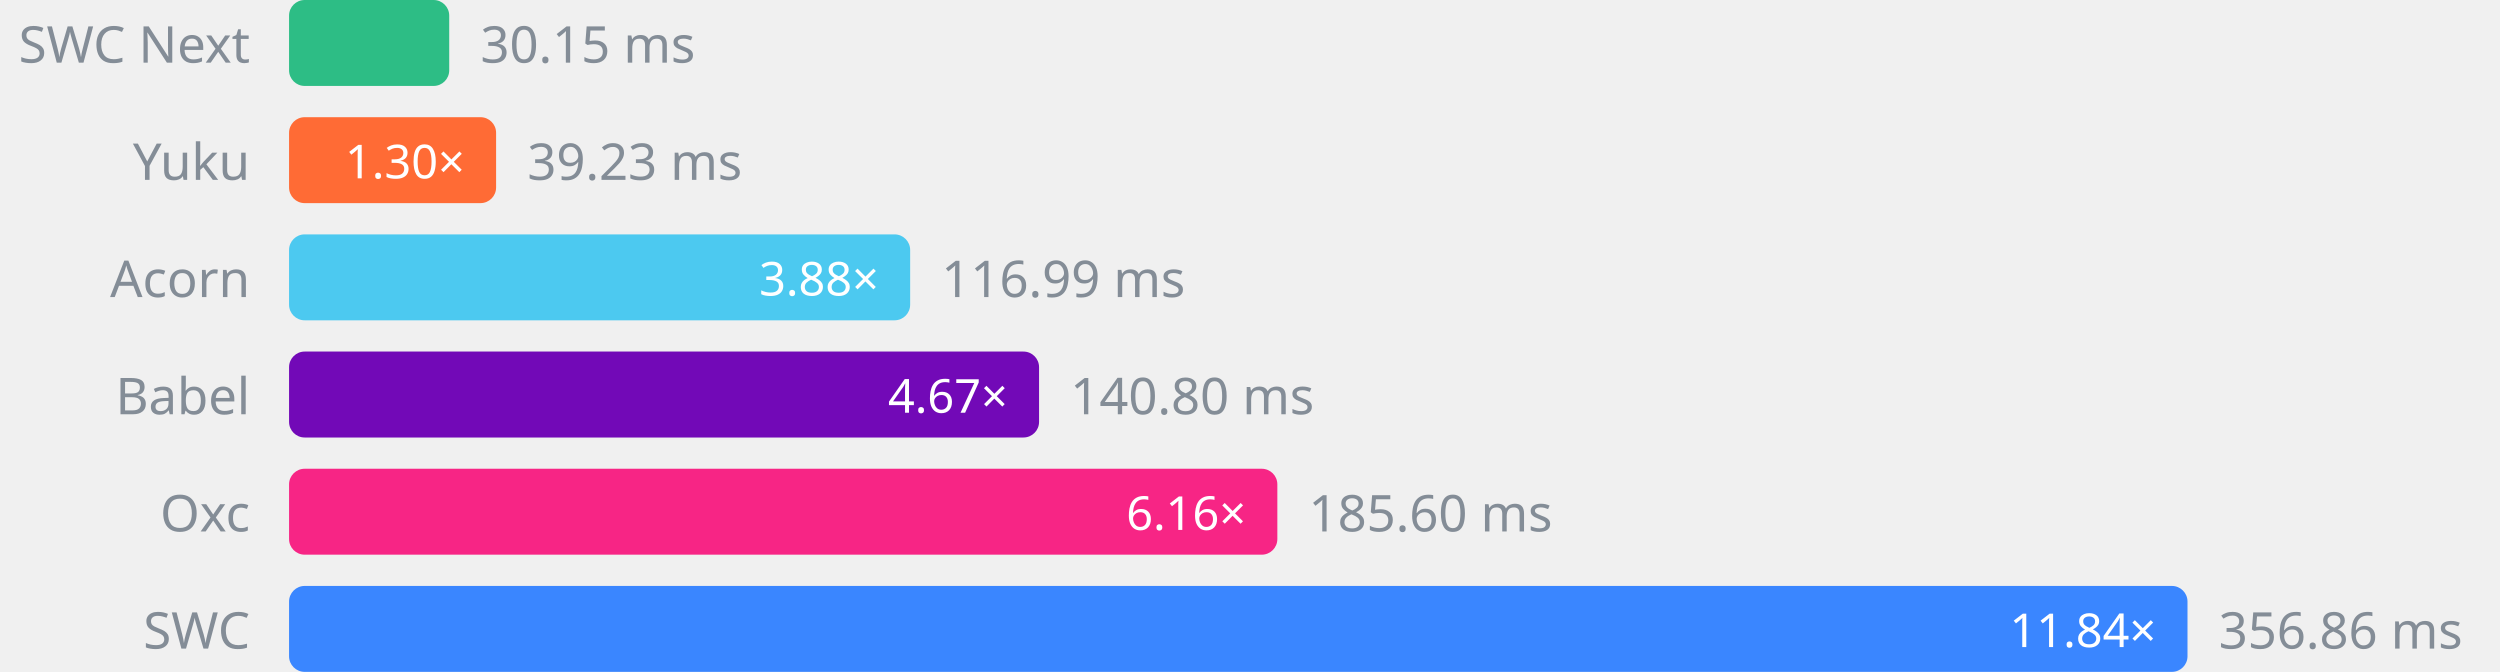
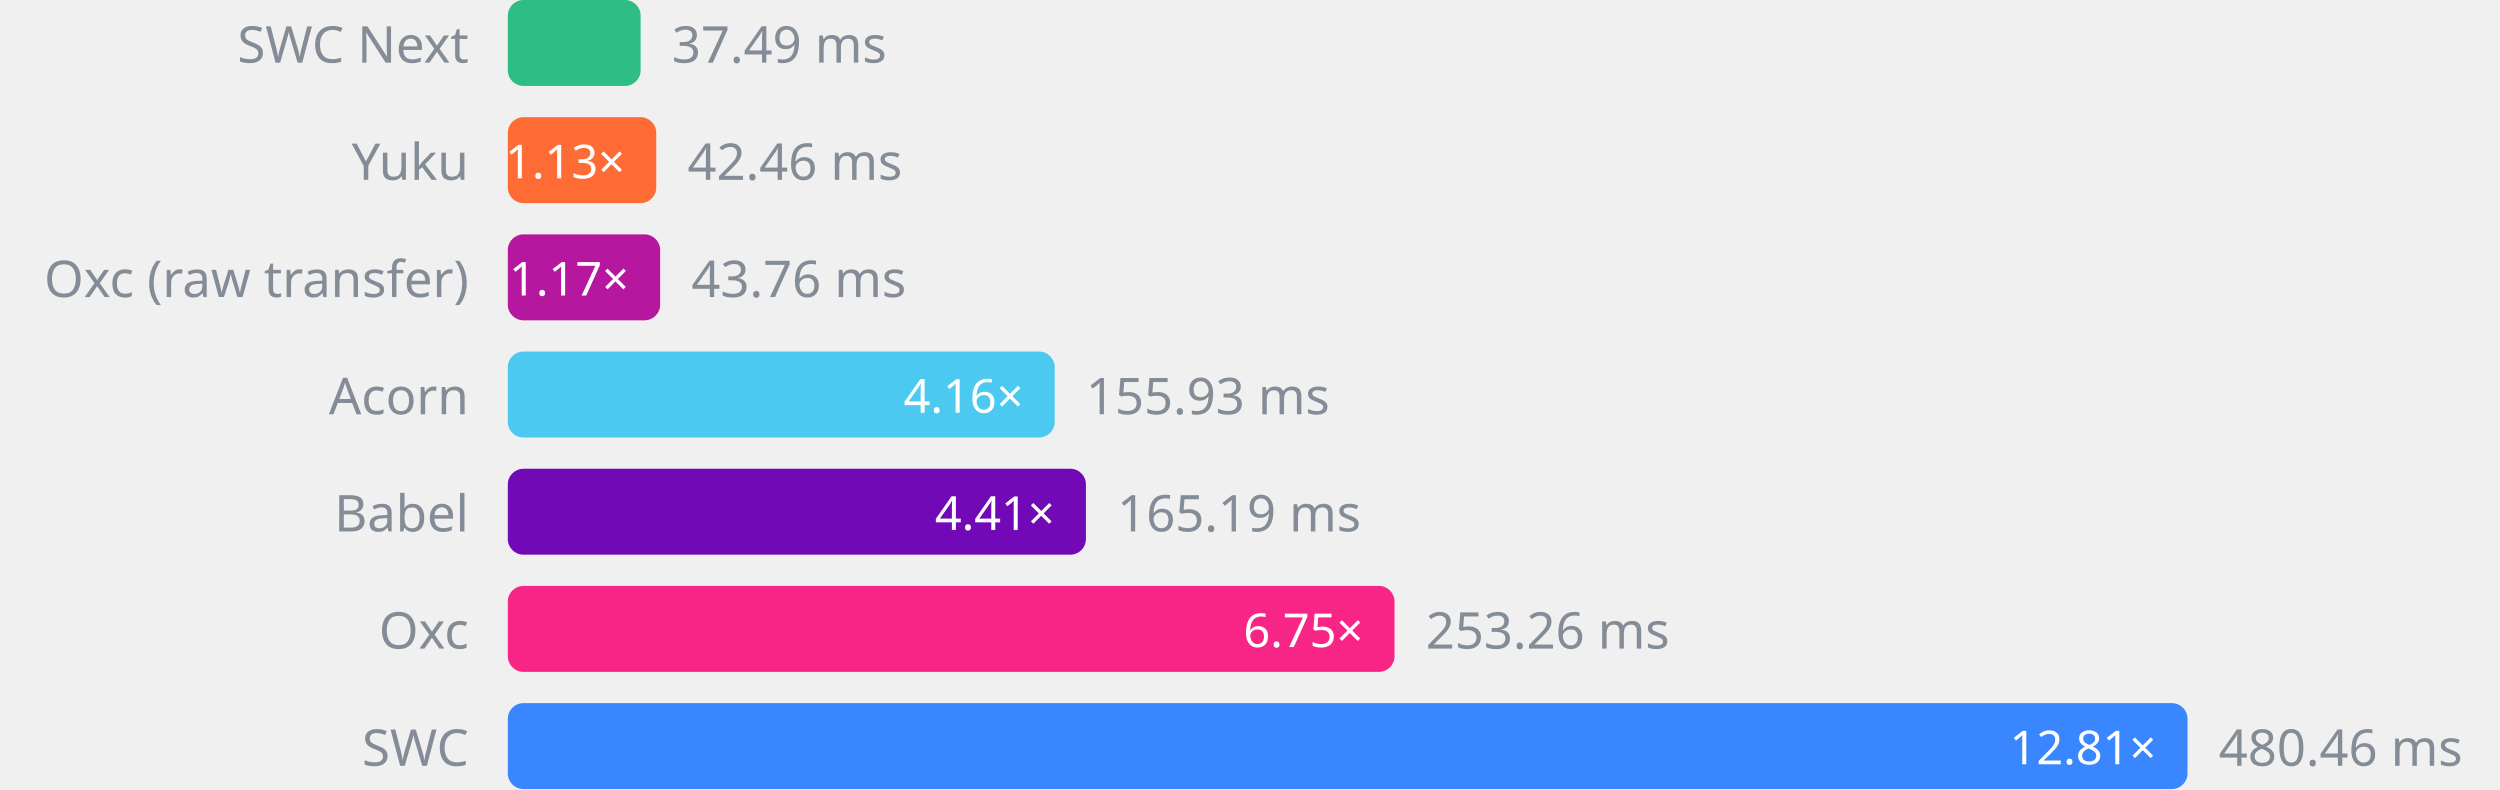
- <svg xmlns="http://www.w3.org/2000/svg" width="640" height="172" viewBox="0 0 640 172">
+ <svg xmlns="http://www.w3.org/2000/svg" width="640" height="202" viewBox="0 0 640 202">
  <style>
    text { font: 13px -apple-system, BlinkMacSystemFont, "Segoe UI", "Noto Sans", Helvetica, Arial, sans-serif; fill: #848d97; dominant-baseline: central; font-variant-numeric: tabular-nums }
    .ratio { font-size: 12px; fill: #fff }
  </style>
-   <text x="64" y="11" text-anchor="end">SWC Next</text>
-   <rect x="74" y="0" width="41" height="22" rx="4" fill="#2DBD85" />
-   <text x="123" y="11">30.15 ms</text>
-   <text x="64" y="41" text-anchor="end">Yuku</text>
-   <rect x="74" y="30" width="53" height="22" rx="4" fill="#FF6B35" />
-   <text x="135" y="41">39.23 ms</text>
-   <text class="ratio" x="119" y="41" text-anchor="end">1.30×</text>
-   <text x="64" y="71" text-anchor="end">Acorn</text>
-   <rect x="74" y="60" width="159" height="22" rx="4" fill="#4CC9F0" />
-   <text x="241" y="71">116.99 ms</text>
-   <text class="ratio" x="225" y="71" text-anchor="end">3.88×</text>
-   <text x="64" y="101" text-anchor="end">Babel</text>
-   <rect x="74" y="90" width="192" height="22" rx="4" fill="#7209B7" />
-   <text x="274" y="101">140.80 ms</text>
-   <text class="ratio" x="258" y="101" text-anchor="end">4.67×</text>
-   <text x="64" y="131" text-anchor="end">Oxc</text>
-   <rect x="74" y="120" width="253" height="22" rx="4" fill="#F72585" />
-   <text x="335" y="131">185.60 ms</text>
-   <text class="ratio" x="319" y="131" text-anchor="end">6.16×</text>
-   <text x="64" y="161" text-anchor="end">SWC</text>
-   <rect x="74" y="150" width="486" height="22" rx="4" fill="#3A86FF" />
-   <text x="568" y="161">356.86 ms</text>
-   <text class="ratio" x="552" y="161" text-anchor="end">11.84×</text>
+   <text x="120" y="11" text-anchor="end">SWC Next</text>
+   <rect x="130" y="0" width="34" height="22" rx="4" fill="#2DBD85" />
+   <text x="172" y="11">37.49 ms</text>
+   <text x="120" y="41" text-anchor="end">Yuku</text>
+   <rect x="130" y="30" width="38" height="22" rx="4" fill="#FF6B35" />
+   <text x="176" y="41">42.46 ms</text>
+   <text class="ratio" x="160" y="41" text-anchor="end">1.13×</text>
+   <text x="120" y="71" text-anchor="end">Oxc (raw transfer)</text>
+   <rect x="130" y="60" width="39" height="22" rx="4" fill="#B5179E" />
+   <text x="177" y="71">43.76 ms</text>
+   <text class="ratio" x="161" y="71" text-anchor="end">1.17×</text>
+   <text x="120" y="101" text-anchor="end">Acorn</text>
+   <rect x="130" y="90" width="140" height="22" rx="4" fill="#4CC9F0" />
+   <text x="278" y="101">155.93 ms</text>
+   <text class="ratio" x="262" y="101" text-anchor="end">4.16×</text>
+   <text x="120" y="131" text-anchor="end">Babel</text>
+   <rect x="130" y="120" width="148" height="22" rx="4" fill="#7209B7" />
+   <text x="286" y="131">165.19 ms</text>
+   <text class="ratio" x="270" y="131" text-anchor="end">4.41×</text>
+   <text x="120" y="161" text-anchor="end">Oxc</text>
+   <rect x="130" y="150" width="227" height="22" rx="4" fill="#F72585" />
+   <text x="365" y="161">253.26 ms</text>
+   <text class="ratio" x="349" y="161" text-anchor="end">6.75×</text>
+   <text x="120" y="191" text-anchor="end">SWC</text>
+   <rect x="130" y="180" width="430" height="22" rx="4" fill="#3A86FF" />
+   <text x="568" y="191">480.46 ms</text>
+   <text class="ratio" x="552" y="191" text-anchor="end">12.81×</text>
</svg>
